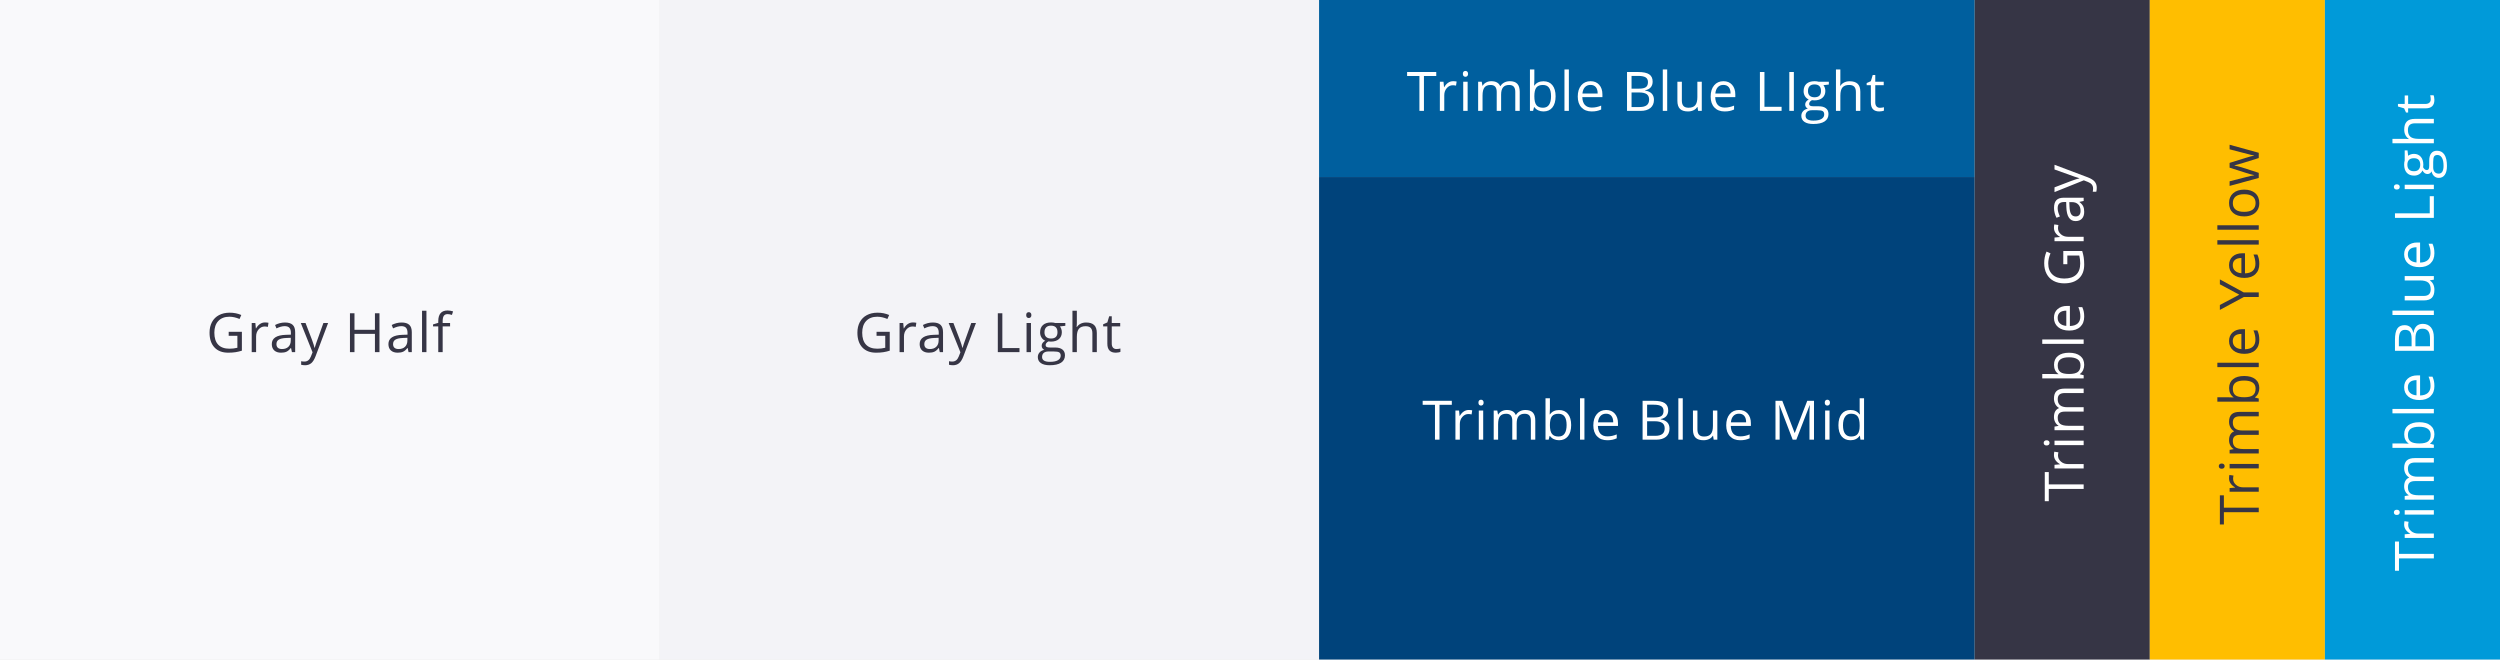
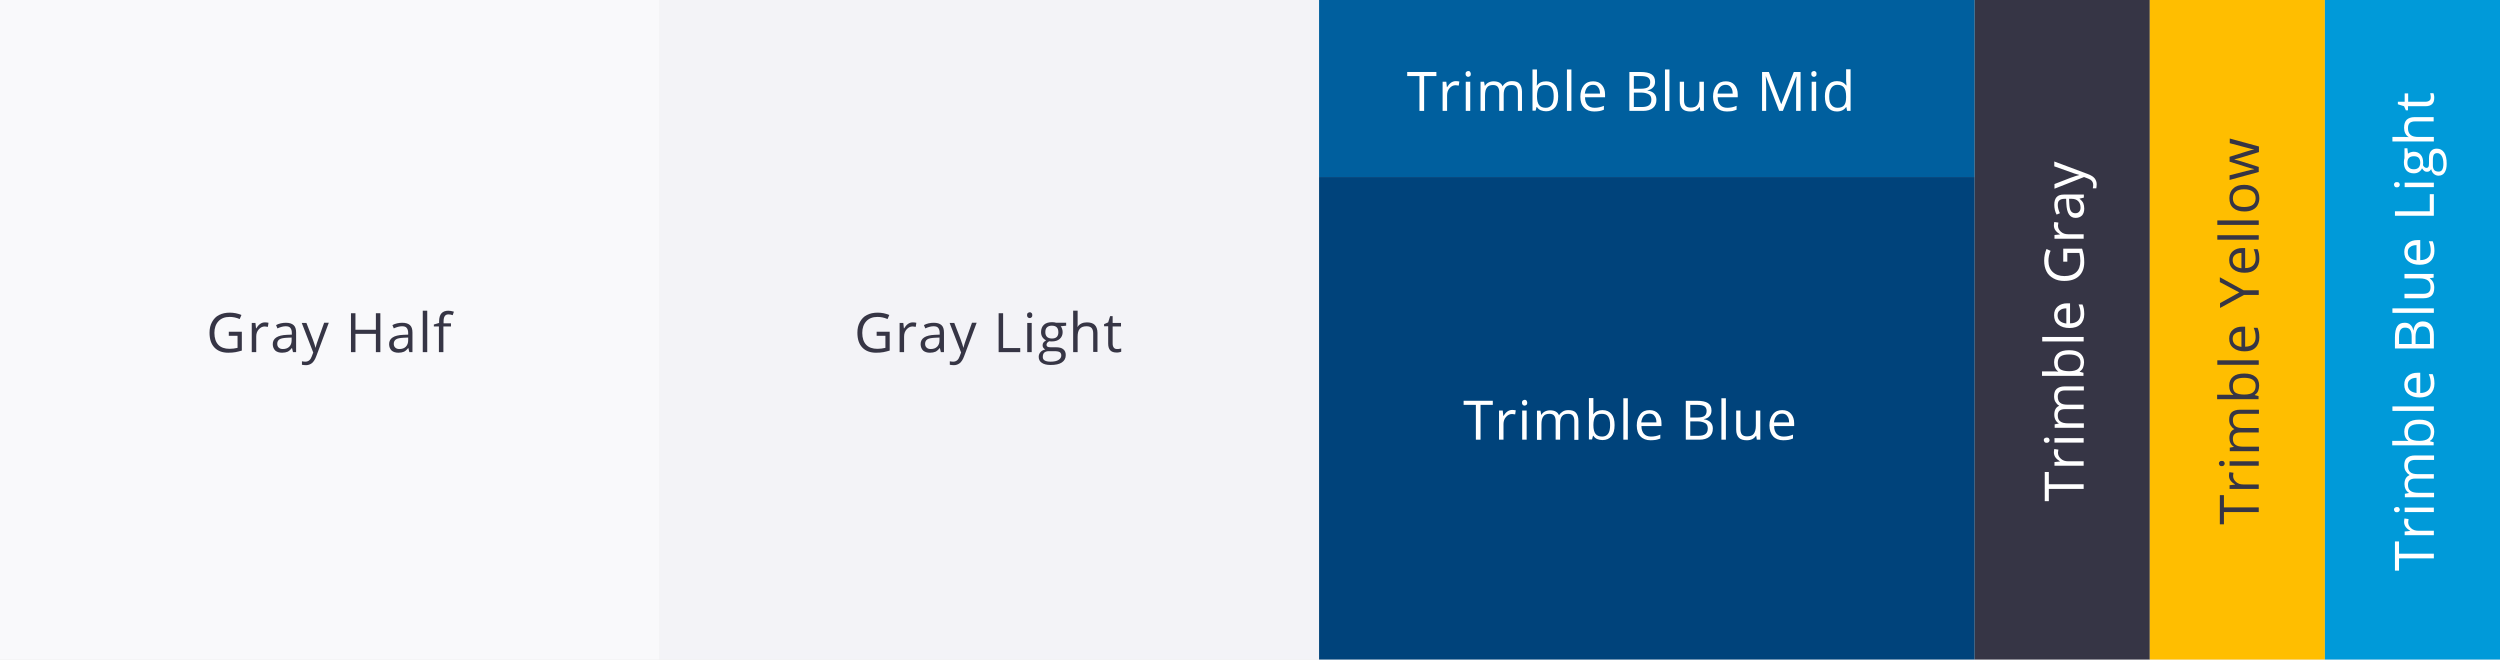
- <svg xmlns="http://www.w3.org/2000/svg" viewBox="0 0 1285 339">
-   <g fill="none" fill-rule="evenodd">
-     <path fill="#F9F9FB" d="M0 0h339v339H0z" />
-     <path fill="#F3F3F7" d="M339 0h339v339H339z" />
-     <text fill="#363545" font-family="OpenSans-Regular, Open Sans" font-size="28" letter-spacing=".583">
-       <tspan x="106" y="181">Gray Half</tspan>
-     </text>
-     <text fill="#363545" font-family="OpenSans-Regular, Open Sans" font-size="28" letter-spacing=".583">
-       <tspan x="439" y="181">Gray Light</tspan>
-     </text>
-     <path fill="#005F9E" d="M678 0h337v91H678z" />
-     <path fill="#00437B" d="M678 91h337v248H678z" />
-     <text fill="#FFF" fill-rule="nonzero" font-family="OpenSans-Regular, Open Sans" font-size="28" letter-spacing=".583">
-       <tspan x="731" y="226">Trimble Blue Mid</tspan>
-     </text>
-     <text fill="#FFF" fill-rule="nonzero" font-family="OpenSans-Regular, Open Sans" font-size="28" letter-spacing=".583">
-       <tspan x="723" y="57">Trimble Blue LIght</tspan>
-     </text>
-     <path fill="#363545" d="M1015 0h90v339h-90z" />
-     <path fill="#FFBE00" d="M1105 0h90v339h-90z" />
-     <path fill="#009AD9" d="M1195 0h90v339h-90z" />
-     <text fill="#FFF" fill-rule="nonzero" font-family="OpenSans-Regular, Open Sans" font-size="28" letter-spacing=".583" transform="rotate(-90 1060 170)">
-       <tspan x="972.117" y="181">Trimble Gray</tspan>
-     </text>
-     <text fill="#FFF" fill-rule="nonzero" font-family="OpenSans-Regular, Open Sans" font-size="28" letter-spacing=".583" transform="rotate(-90 1240 170)">
-       <tspan x="1116.406" y="181">Trimble Blue Light</tspan>
-     </text>
-     <text fill="#363545" fill-rule="nonzero" font-family="OpenSans-Regular, Open Sans" font-size="28" letter-spacing=".583" transform="rotate(-90 1150 170)">
-       <tspan x="1050.159" y="181">Trimble Yellow</tspan>
-     </text>
+ <svg xmlns="http://www.w3.org/2000/svg" version="1.1" id="Layer_1" x="0px" y="0px" viewBox="0 0 1285 339" style="enable-background:new 0 0 1285 339;" xml:space="preserve">
+   <style type="text/css">
+ 	.st0{fill-rule:evenodd;clip-rule:evenodd;fill:#F9F9FB;}
+ 	.st1{fill-rule:evenodd;clip-rule:evenodd;fill:#F3F3F7;}
+ 	.st2{enable-background:new    ;}
+ 	.st3{fill:#363545;}
+ 	.st4{fill-rule:evenodd;clip-rule:evenodd;fill:#005F9E;}
+ 	.st5{fill-rule:evenodd;clip-rule:evenodd;fill:#00437B;}
+ 	.st6{fill:#FFFFFF;}
+ 	.st7{fill-rule:evenodd;clip-rule:evenodd;fill:#363545;}
+ 	.st8{fill-rule:evenodd;clip-rule:evenodd;fill:#FFBE00;}
+ 	.st9{fill-rule:evenodd;clip-rule:evenodd;fill:#009AD9;}
+ </style>
+   <g>
+     <path class="st0" d="M0,0h339v339H0V0z" />
+     <path class="st1" d="M339,0h339v339H339V0z" />
+     <g class="st2">
+       <path class="st3" d="M117.5,170.5h6.8v9.7c-1.1,0.3-2.1,0.6-3.2,0.8s-2.4,0.3-3.8,0.3c-3,0-5.4-0.9-7.1-2.7    c-1.7-1.8-2.5-4.3-2.5-7.6c0-2.1,0.4-3.9,1.3-5.5s2-2.8,3.6-3.6c1.6-0.8,3.4-1.2,5.5-1.2c2.1,0,4.1,0.4,6,1.2l-0.9,2.1    c-1.8-0.8-3.5-1.1-5.2-1.1c-2.4,0-4.3,0.7-5.7,2.2s-2.1,3.5-2.1,6c0,2.7,0.7,4.7,2,6.1c1.3,1.4,3.3,2.1,5.8,2.1    c1.4,0,2.7-0.2,4.1-0.5v-6.2h-4.5V170.5z" />
+       <path class="st3" d="M136.2,165.7c0.7,0,1.3,0.1,1.8,0.2l-0.3,2.1c-0.6-0.1-1.2-0.2-1.6-0.2c-1.2,0-2.2,0.5-3.1,1.5    s-1.3,2.2-1.3,3.7v8h-2.3v-15h1.9l0.3,2.8h0.1c0.6-1,1.2-1.7,2-2.3C134.4,166,135.2,165.7,136.2,165.7z" />
+       <path class="st3" d="M150.6,181l-0.5-2.1H150c-0.7,0.9-1.5,1.6-2.2,1.9c-0.7,0.3-1.7,0.5-2.8,0.5c-1.5,0-2.7-0.4-3.5-1.1    c-0.8-0.8-1.3-1.9-1.3-3.3c0-3,2.4-4.6,7.3-4.8l2.5-0.1v-0.9c0-1.2-0.3-2-0.8-2.6s-1.3-0.8-2.4-0.8c-1.2,0-2.7,0.4-4.2,1.1    l-0.7-1.7c0.7-0.4,1.5-0.7,2.4-0.9c0.9-0.2,1.8-0.3,2.6-0.3c1.8,0,3.1,0.4,4,1.2s1.3,2.1,1.3,3.8V181H150.6z M145.4,179.4    c1.4,0,2.5-0.4,3.3-1.2s1.2-1.9,1.2-3.3v-1.4l-2.3,0.1c-1.8,0.1-3.1,0.3-3.9,0.8c-0.8,0.5-1.2,1.3-1.2,2.3c0,0.8,0.2,1.4,0.7,1.9    C143.8,179.2,144.5,179.4,145.4,179.4z" />
+       <path class="st3" d="M155.1,166h2.4l3.3,8.5c0.7,2,1.2,3.4,1.3,4.2h0.1c0.1-0.5,0.4-1.3,0.7-2.4c0.4-1.1,1.6-4.6,3.7-10.4h2.4    l-6.4,17.1c-0.6,1.7-1.4,2.9-2.2,3.6c-0.9,0.7-1.9,1.1-3.1,1.1c-0.7,0-1.4-0.1-2.1-0.2v-1.8c0.5,0.1,1.1,0.2,1.7,0.2    c1.6,0,2.7-0.9,3.3-2.6l0.8-2.1L155.1,166z" />
+       <path class="st3" d="M195.5,181h-2.3v-9.4h-10.5v9.4h-2.3v-20h2.3v8.5h10.5V161h2.3V181z" />
+       <path class="st3" d="M210.4,181l-0.5-2.1h-0.1c-0.7,0.9-1.5,1.6-2.2,1.9c-0.7,0.3-1.7,0.5-2.8,0.5c-1.5,0-2.7-0.4-3.5-1.1    c-0.8-0.8-1.3-1.9-1.3-3.3c0-3,2.4-4.6,7.3-4.8l2.5-0.1v-0.9c0-1.2-0.3-2-0.8-2.6s-1.3-0.8-2.4-0.8c-1.2,0-2.7,0.4-4.2,1.1    l-0.7-1.7c0.7-0.4,1.5-0.7,2.4-0.9c0.9-0.2,1.8-0.3,2.6-0.3c1.8,0,3.1,0.4,4,1.2s1.3,2.1,1.3,3.8V181H210.4z M205.3,179.4    c1.4,0,2.5-0.4,3.3-1.2s1.2-1.9,1.2-3.3v-1.4l-2.3,0.1c-1.8,0.1-3.1,0.3-3.9,0.8c-0.8,0.5-1.2,1.3-1.2,2.3c0,0.8,0.2,1.4,0.7,1.9    C203.7,179.2,204.4,179.4,205.3,179.4z" />
+       <path class="st3" d="M219.6,181h-2.3v-21.3h2.3V181z" />
+       <path class="st3" d="M231.7,167.8h-3.8V181h-2.3v-13.2H223v-1l2.7-0.8v-0.8c0-3.7,1.6-5.5,4.8-5.5c0.8,0,1.7,0.2,2.8,0.5l-0.6,1.8    c-0.9-0.3-1.6-0.4-2.2-0.4c-0.9,0-1.5,0.3-1.9,0.9s-0.6,1.5-0.6,2.7v1h3.8V167.8z" />
+     </g>
+     <g class="st2">
+       <path class="st3" d="M450.5,170.5h6.8v9.7c-1.1,0.3-2.1,0.6-3.2,0.8s-2.4,0.3-3.8,0.3c-3,0-5.4-0.9-7.1-2.7    c-1.7-1.8-2.5-4.3-2.5-7.6c0-2.1,0.4-3.9,1.3-5.5s2-2.8,3.6-3.6c1.6-0.8,3.4-1.2,5.5-1.2c2.1,0,4.1,0.4,6,1.2l-0.9,2.1    c-1.8-0.8-3.5-1.1-5.2-1.1c-2.4,0-4.3,0.7-5.7,2.2s-2.1,3.5-2.1,6c0,2.7,0.7,4.7,2,6.1c1.3,1.4,3.3,2.1,5.8,2.1    c1.4,0,2.7-0.2,4.1-0.5v-6.2h-4.5V170.5z" />
+       <path class="st3" d="M469.2,165.7c0.7,0,1.3,0.1,1.8,0.2l-0.3,2.1c-0.6-0.1-1.2-0.2-1.6-0.2c-1.2,0-2.2,0.5-3.1,1.5    s-1.3,2.2-1.3,3.7v8h-2.3v-15h1.9l0.3,2.8h0.1c0.6-1,1.2-1.7,2-2.3C467.4,166,468.2,165.7,469.2,165.7z" />
+       <path class="st3" d="M483.6,181l-0.5-2.1H483c-0.7,0.9-1.5,1.6-2.2,1.9c-0.7,0.3-1.7,0.5-2.8,0.5c-1.5,0-2.7-0.4-3.5-1.1    c-0.8-0.8-1.3-1.9-1.3-3.3c0-3,2.4-4.6,7.3-4.8l2.5-0.1v-0.9c0-1.2-0.3-2-0.8-2.6s-1.3-0.8-2.4-0.8c-1.2,0-2.7,0.4-4.2,1.1    l-0.7-1.7c0.7-0.4,1.5-0.7,2.4-0.9c0.9-0.2,1.8-0.3,2.6-0.3c1.8,0,3.1,0.4,4,1.2s1.3,2.1,1.3,3.8V181H483.6z M478.4,179.4    c1.4,0,2.5-0.4,3.3-1.2s1.2-1.9,1.2-3.3v-1.4l-2.3,0.1c-1.8,0.1-3.1,0.3-3.9,0.8c-0.8,0.5-1.2,1.3-1.2,2.3c0,0.8,0.2,1.4,0.7,1.9    C476.8,179.2,477.5,179.4,478.4,179.4z" />
+       <path class="st3" d="M488.1,166h2.4l3.3,8.5c0.7,2,1.2,3.4,1.3,4.2h0.1c0.1-0.5,0.4-1.3,0.7-2.4c0.4-1.1,1.6-4.6,3.7-10.4h2.4    l-6.4,17.1c-0.6,1.7-1.4,2.9-2.2,3.6c-0.9,0.7-1.9,1.1-3.1,1.1c-0.7,0-1.4-0.1-2.1-0.2v-1.8c0.5,0.1,1.1,0.2,1.7,0.2    c1.6,0,2.7-0.9,3.3-2.6l0.8-2.1L488.1,166z" />
+       <path class="st3" d="M513.3,181v-20h2.3v17.9h8.8v2.1H513.3z" />
+       <path class="st3" d="M527.9,162c0-0.5,0.1-0.9,0.4-1.1c0.3-0.2,0.6-0.4,1-0.4c0.4,0,0.7,0.1,0.9,0.4c0.3,0.2,0.4,0.6,0.4,1.1    s-0.1,0.9-0.4,1.1c-0.3,0.3-0.6,0.4-0.9,0.4c-0.4,0-0.7-0.1-1-0.4C528,162.8,527.9,162.5,527.9,162z M530.3,181h-2.3v-15h2.3V181z    " />
+       <path class="st3" d="M548,166v1.4l-2.8,0.3c0.3,0.3,0.5,0.7,0.7,1.3c0.2,0.5,0.3,1.1,0.3,1.7c0,1.5-0.5,2.6-1.5,3.5    c-1,0.9-2.4,1.3-4.1,1.3c-0.4,0-0.9,0-1.3-0.1c-1,0.5-1.4,1.2-1.4,1.9c0,0.4,0.2,0.7,0.5,0.9c0.3,0.2,0.9,0.3,1.7,0.3h2.7    c1.6,0,2.9,0.3,3.7,1c0.9,0.7,1.3,1.7,1.3,3c0,1.7-0.7,2.9-2,3.8c-1.3,0.9-3.3,1.3-5.8,1.3c-2,0-3.5-0.4-4.5-1.1    c-1.1-0.7-1.6-1.8-1.6-3.1c0-0.9,0.3-1.7,0.9-2.4c0.6-0.7,1.4-1.1,2.5-1.4c-0.4-0.2-0.7-0.4-1-0.8s-0.4-0.8-0.4-1.3    c0-0.5,0.1-1,0.4-1.4c0.3-0.4,0.8-0.8,1.4-1.2c-0.8-0.3-1.4-0.9-1.9-1.6c-0.5-0.8-0.7-1.6-0.7-2.6c0-1.6,0.5-2.9,1.5-3.8    s2.4-1.3,4.2-1.3c0.8,0,1.5,0.1,2.1,0.3H548z M536,183.5c0,0.8,0.3,1.4,1,1.8s1.7,0.6,2.9,0.6c1.9,0,3.3-0.3,4.2-0.9    s1.4-1.3,1.4-2.3c0-0.8-0.3-1.4-0.8-1.7c-0.5-0.3-1.4-0.5-2.8-0.5h-2.7c-1,0-1.8,0.2-2.4,0.7S536,182.6,536,183.5z M537.3,170.8    c0,1,0.3,1.8,0.9,2.4c0.6,0.5,1.4,0.8,2.5,0.8c2.2,0,3.3-1.1,3.3-3.2c0-2.3-1.1-3.4-3.4-3.4c-1.1,0-1.9,0.3-2.5,0.9    S537.3,169.7,537.3,170.8z" />
+       <path class="st3" d="M561.9,181v-9.7c0-1.2-0.3-2.1-0.8-2.7c-0.6-0.6-1.4-0.9-2.6-0.9c-1.6,0-2.7,0.4-3.5,1.3s-1.1,2.3-1.1,4.2    v7.8h-2.3v-21.3h2.3v6.4c0,0.8,0,1.4-0.1,1.9h0.1c0.4-0.7,1.1-1.3,1.9-1.7c0.8-0.4,1.8-0.6,2.8-0.6c1.8,0,3.2,0.4,4.1,1.3    s1.4,2.3,1.4,4.1v9.8H561.9z" />
+       <path class="st3" d="M574.2,179.4c0.4,0,0.8,0,1.2-0.1c0.4-0.1,0.7-0.1,0.9-0.2v1.7c-0.2,0.1-0.6,0.2-1.1,0.3s-0.9,0.1-1.3,0.1    c-2.9,0-4.3-1.5-4.3-4.6v-8.9h-2.1v-1.1l2.1-0.9l1-3.2h1.3v3.5h4.3v1.8h-4.3v8.8c0,0.9,0.2,1.6,0.6,2.1    C572.9,179.2,573.4,179.4,574.2,179.4z" />
+     </g>
+     <path class="st4" d="M678,0h337v91H678V0z" />
+     <path class="st5" d="M678,91h337v248H678V91z" />
+     <g class="st2">
+       <path class="st6" d="M760.9,226h-2.3v-17.9h-6.3V206h15v2.1h-6.3V226z" />
+       <path class="st6" d="M777.3,210.7c0.7,0,1.3,0.1,1.8,0.2l-0.3,2.1c-0.6-0.1-1.2-0.2-1.6-0.2c-1.2,0-2.2,0.5-3.1,1.5    s-1.3,2.2-1.3,3.7v8h-2.3v-15h1.9l0.3,2.8h0.1c0.6-1,1.2-1.7,2-2.3C775.5,211,776.4,210.7,777.3,210.7z" />
+       <path class="st6" d="M782.3,207c0-0.5,0.1-0.9,0.4-1.1s0.6-0.4,1-0.4c0.4,0,0.7,0.1,0.9,0.4s0.4,0.6,0.4,1.1s-0.1,0.9-0.4,1.1    s-0.6,0.4-0.9,0.4c-0.4,0-0.7-0.1-1-0.4S782.3,207.5,782.3,207z M784.7,226h-2.3v-15h2.3V226z" />
+       <path class="st6" d="M809.2,226v-9.7c0-1.2-0.3-2.1-0.8-2.7c-0.5-0.6-1.3-0.9-2.4-0.9c-1.4,0-2.5,0.4-3.1,1.2    c-0.7,0.8-1,2.1-1,3.7v8.4h-2.3v-9.7c0-1.2-0.3-2.1-0.8-2.7c-0.5-0.6-1.3-0.9-2.4-0.9c-1.4,0-2.5,0.4-3.1,1.3    c-0.7,0.9-1,2.2-1,4.2v7.9h-2.3v-15h1.8l0.4,2.1h0.1c0.4-0.7,1-1.3,1.8-1.7s1.7-0.6,2.6-0.6c2.3,0,3.9,0.8,4.6,2.5h0.1    c0.4-0.8,1.1-1.4,1.9-1.9s1.8-0.7,2.9-0.7c1.7,0,3,0.4,3.8,1.3c0.8,0.9,1.3,2.3,1.3,4.2v9.8H809.2z" />
+       <path class="st6" d="M823.7,210.8c2,0,3.5,0.7,4.6,2s1.6,3.2,1.6,5.7s-0.5,4.4-1.6,5.7s-2.6,2-4.6,2c-1,0-1.9-0.2-2.7-0.5    s-1.5-0.9-2-1.7h-0.2l-0.5,1.9h-1.6v-21.3h2.3v5.2c0,1.2,0,2.2-0.1,3.1h0.1C820,211.5,821.6,210.8,823.7,210.8z M823.3,212.7    c-1.5,0-2.7,0.4-3.3,1.3s-1,2.4-1,4.5s0.4,3.6,1.1,4.5c0.7,0.9,1.8,1.4,3.4,1.4c1.4,0,2.4-0.5,3.1-1.5s1-2.5,1-4.4    c0-2-0.3-3.4-1-4.4S824.8,212.7,823.3,212.7z" />
+       <path class="st6" d="M836.7,226h-2.3v-21.3h2.3V226z" />
+       <path class="st6" d="M848.4,226.3c-2.2,0-4-0.7-5.2-2c-1.3-1.3-1.9-3.2-1.9-5.6c0-2.4,0.6-4.3,1.8-5.8s2.8-2.1,4.8-2.1    c1.9,0,3.4,0.6,4.5,1.9s1.6,2.9,1.6,4.9v1.4h-10.3c0,1.8,0.5,3.1,1.3,4c0.8,0.9,2,1.4,3.6,1.4c1.6,0,3.2-0.3,4.8-1v2    c-0.8,0.3-1.6,0.6-2.3,0.7C850.3,226.2,849.4,226.3,848.4,226.3z M847.8,212.6c-1.2,0-2.2,0.4-2.9,1.2c-0.7,0.8-1.1,1.9-1.3,3.3    h7.8c0-1.4-0.3-2.5-1-3.3C849.9,213,849,212.6,847.8,212.6z" />
+       <path class="st6" d="M866.5,206h5.6c2.7,0,4.6,0.4,5.8,1.2c1.2,0.8,1.8,2,1.8,3.8c0,1.2-0.3,2.2-1,2.9c-0.7,0.8-1.6,1.3-2.9,1.5    v0.1c3,0.5,4.6,2.1,4.6,4.8c0,1.8-0.6,3.2-1.8,4.2c-1.2,1-2.9,1.5-5.1,1.5h-7V206z M868.8,214.6h3.8c1.6,0,2.8-0.3,3.5-0.8    c0.7-0.5,1.1-1.4,1.1-2.6c0-1.1-0.4-1.9-1.2-2.4c-0.8-0.5-2.1-0.7-3.8-0.7h-3.4V214.6z M868.8,216.5v7.5h4.2    c1.6,0,2.8-0.3,3.6-0.9c0.8-0.6,1.2-1.6,1.2-2.9c0-1.2-0.4-2.2-1.3-2.7s-2.1-0.9-3.8-0.9H868.8z" />
+       <path class="st6" d="M887.1,226h-2.3v-21.3h2.3V226z" />
+       <path class="st6" d="M894.6,211v9.7c0,1.2,0.3,2.1,0.8,2.7c0.6,0.6,1.4,0.9,2.6,0.9c1.6,0,2.7-0.4,3.4-1.3s1.1-2.3,1.1-4.2V211    h2.3v15H903l-0.3-2h-0.1c-0.5,0.7-1.1,1.3-1.9,1.7c-0.8,0.4-1.8,0.6-2.8,0.6c-1.8,0-3.2-0.4-4.1-1.3c-0.9-0.9-1.4-2.3-1.4-4.2V211    H894.6z" />
+       <path class="st6" d="M916.6,226.3c-2.2,0-4-0.7-5.2-2s-1.9-3.2-1.9-5.6c0-2.4,0.6-4.3,1.8-5.8s2.8-2.1,4.8-2.1    c1.9,0,3.4,0.6,4.5,1.9s1.6,2.9,1.6,4.9v1.4h-10.3c0,1.8,0.5,3.1,1.3,4s2,1.4,3.6,1.4c1.6,0,3.2-0.3,4.8-1v2    c-0.8,0.3-1.6,0.6-2.3,0.7S917.6,226.3,916.6,226.3z M916,212.6c-1.2,0-2.2,0.4-2.9,1.2s-1.1,1.9-1.3,3.3h7.8c0-1.4-0.3-2.5-1-3.3    C918.1,213,917.1,212.6,916,212.6z" />
+     </g>
+     <g class="st2">
+       <path class="st6" d="M731.9,57h-2.3V39.1h-6.3V37h15v2.1h-6.3V57z" />
+       <path class="st6" d="M748.3,41.7c0.7,0,1.3,0.1,1.8,0.2l-0.3,2.1c-0.6-0.1-1.2-0.2-1.6-0.2c-1.2,0-2.2,0.5-3.1,1.5    s-1.3,2.2-1.3,3.7v8h-2.3V42h1.9l0.3,2.8h0.1c0.6-1,1.2-1.7,2-2.3C746.5,42,747.4,41.7,748.3,41.7z" />
+       <path class="st6" d="M753.3,38c0-0.5,0.1-0.9,0.4-1.1s0.6-0.4,1-0.4c0.4,0,0.7,0.1,0.9,0.4s0.4,0.6,0.4,1.1s-0.1,0.9-0.4,1.1    s-0.6,0.4-0.9,0.4c-0.4,0-0.7-0.1-1-0.4S753.3,38.5,753.3,38z M755.7,57h-2.3V42h2.3V57z" />
+       <path class="st6" d="M780.2,57v-9.7c0-1.2-0.3-2.1-0.8-2.7c-0.5-0.6-1.3-0.9-2.4-0.9c-1.4,0-2.5,0.4-3.1,1.2c-0.7,0.8-1,2.1-1,3.7    V57h-2.3v-9.7c0-1.2-0.3-2.1-0.8-2.7c-0.5-0.6-1.3-0.9-2.4-0.9c-1.4,0-2.5,0.4-3.1,1.3c-0.7,0.9-1,2.2-1,4.2V57h-2.3V42h1.8    l0.4,2.1h0.1c0.4-0.7,1-1.3,1.8-1.7s1.7-0.6,2.6-0.6c2.3,0,3.9,0.8,4.6,2.5h0.1c0.4-0.8,1.1-1.4,1.9-1.9s1.8-0.7,2.9-0.7    c1.7,0,3,0.4,3.8,1.3c0.8,0.9,1.3,2.3,1.3,4.2V57H780.2z" />
+       <path class="st6" d="M794.7,41.8c2,0,3.5,0.7,4.6,2s1.6,3.2,1.6,5.7s-0.5,4.4-1.6,5.7s-2.6,2-4.6,2c-1,0-1.9-0.2-2.7-0.5    s-1.5-0.9-2-1.7h-0.2l-0.5,1.9h-1.6V35.7h2.3v5.2c0,1.2,0,2.2-0.1,3.1h0.1C791,42.5,792.6,41.8,794.7,41.8z M794.3,43.7    c-1.5,0-2.7,0.4-3.3,1.3s-1,2.4-1,4.5s0.4,3.6,1.1,4.5c0.7,0.9,1.8,1.4,3.4,1.4c1.4,0,2.4-0.5,3.1-1.5s1-2.5,1-4.4    c0-2-0.3-3.4-1-4.4S795.8,43.7,794.3,43.7z" />
+       <path class="st6" d="M807.7,57h-2.3V35.7h2.3V57z" />
+       <path class="st6" d="M819.4,57.3c-2.2,0-4-0.7-5.2-2c-1.3-1.3-1.9-3.2-1.9-5.6c0-2.4,0.6-4.3,1.8-5.8s2.8-2.1,4.8-2.1    c1.9,0,3.4,0.6,4.5,1.9s1.6,2.9,1.6,4.9v1.4h-10.3c0,1.8,0.5,3.1,1.3,4c0.8,0.9,2,1.4,3.6,1.4c1.6,0,3.2-0.3,4.8-1v2    c-0.8,0.3-1.6,0.6-2.3,0.7C821.3,57.2,820.4,57.3,819.4,57.3z M818.8,43.6c-1.2,0-2.2,0.4-2.9,1.2c-0.7,0.8-1.1,1.9-1.3,3.3h7.8    c0-1.4-0.3-2.5-1-3.3C820.9,44,820,43.6,818.8,43.6z" />
+       <path class="st6" d="M837.5,37h5.6c2.7,0,4.6,0.4,5.8,1.2c1.2,0.8,1.8,2,1.8,3.8c0,1.2-0.3,2.2-1,2.9c-0.7,0.8-1.6,1.3-2.9,1.5    v0.1c3,0.5,4.6,2.1,4.6,4.8c0,1.8-0.6,3.2-1.8,4.2c-1.2,1-2.9,1.5-5.1,1.5h-7V37z M839.8,45.6h3.8c1.6,0,2.8-0.3,3.5-0.8    c0.7-0.5,1.1-1.4,1.1-2.6c0-1.1-0.4-1.9-1.2-2.4c-0.8-0.5-2.1-0.7-3.8-0.7h-3.4V45.6z M839.8,47.5V55h4.2c1.6,0,2.8-0.3,3.6-0.9    c0.8-0.6,1.2-1.6,1.2-2.9c0-1.2-0.4-2.2-1.3-2.7s-2.1-0.9-3.8-0.9H839.8z" />
+       <path class="st6" d="M858.1,57h-2.3V35.7h2.3V57z" />
+       <path class="st6" d="M865.6,42v9.7c0,1.2,0.3,2.1,0.8,2.7c0.6,0.6,1.4,0.9,2.6,0.9c1.6,0,2.7-0.4,3.4-1.3s1.1-2.3,1.1-4.2V42h2.3    v15H874l-0.3-2h-0.1c-0.5,0.7-1.1,1.3-1.9,1.7c-0.8,0.4-1.8,0.6-2.8,0.6c-1.8,0-3.2-0.4-4.1-1.3c-0.9-0.9-1.4-2.3-1.4-4.2V42    H865.6z" />
+       <path class="st6" d="M887.6,57.3c-2.2,0-4-0.7-5.2-2s-1.9-3.2-1.9-5.6c0-2.4,0.6-4.3,1.8-5.8s2.8-2.1,4.8-2.1    c1.9,0,3.4,0.6,4.5,1.9s1.6,2.9,1.6,4.9v1.4h-10.3c0,1.8,0.5,3.1,1.3,4s2,1.4,3.6,1.4c1.6,0,3.2-0.3,4.8-1v2    c-0.8,0.3-1.6,0.6-2.3,0.7S888.6,57.3,887.6,57.3z M887,43.6c-1.2,0-2.2,0.4-2.9,1.2s-1.1,1.9-1.3,3.3h7.8c0-1.4-0.3-2.5-1-3.3    C889.1,44,888.1,43.6,887,43.6z" />
+       <path class="st6" d="M914.5,57l-6.8-17.7h-0.1c0.1,1.4,0.2,3.1,0.2,5V57h-2.1V37h3.5l6.3,16.5h0.1L922,37h3.5v20h-2.3V44.1    c0-1.5,0.1-3.1,0.2-4.8h-0.1L916.4,57H914.5z" />
+       <path class="st6" d="M931,38c0-0.5,0.1-0.9,0.4-1.1c0.3-0.2,0.6-0.4,1-0.4c0.4,0,0.7,0.1,0.9,0.4c0.3,0.2,0.4,0.6,0.4,1.1    s-0.1,0.9-0.4,1.1c-0.3,0.3-0.6,0.4-0.9,0.4c-0.4,0-0.7-0.1-1-0.4C931.1,38.8,931,38.5,931,38z M933.5,57h-2.3V42h2.3V57z" />
+       <path class="st6" d="M949,55h-0.1c-1,1.5-2.6,2.3-4.7,2.3c-2,0-3.5-0.7-4.6-2c-1.1-1.3-1.6-3.2-1.6-5.7s0.5-4.4,1.6-5.8    s2.6-2.1,4.6-2.1c2,0,3.6,0.7,4.7,2.2h0.2l-0.1-1.1l-0.1-1.1v-6.1h2.3V57h-1.8L949,55z M944.5,55.4c1.5,0,2.7-0.4,3.4-1.3    s1-2.2,1-4.1v-0.5c0-2.1-0.4-3.6-1.1-4.5c-0.7-0.9-1.8-1.4-3.4-1.4c-1.3,0-2.3,0.5-3.1,1.6c-0.7,1-1.1,2.5-1.1,4.4    c0,1.9,0.3,3.4,1.1,4.3C942.1,54.9,943.1,55.4,944.5,55.4z" />
+     </g>
+     <path class="st7" d="M1015,0h90v339h-90V0z" />
+     <path class="st8" d="M1105,0h90v339h-90V0z" />
+     <path class="st9" d="M1195,0h90v339h-90V0z" />
+     <g class="st2">
+       <path class="st6" d="M1071,249v2.3h-17.9v6.3h-2.1v-15h2.1v6.3H1071z" />
+       <path class="st6" d="M1055.7,232.6c0-0.7,0.1-1.3,0.2-1.8l2.1,0.3c-0.1,0.6-0.2,1.2-0.2,1.6c0,1.2,0.5,2.2,1.5,3.1    s2.2,1.3,3.7,1.3h8v2.3h-15v-1.9l2.8-0.3v-0.1c-1-0.6-1.7-1.2-2.3-2C1056,234.4,1055.7,233.5,1055.7,232.6z" />
+       <path class="st6" d="M1052,227.6c-0.5,0-0.9-0.1-1.1-0.4s-0.4-0.6-0.4-1c0-0.4,0.1-0.7,0.4-0.9s0.6-0.4,1.1-0.4s0.9,0.1,1.1,0.4    s0.4,0.6,0.4,0.9c0,0.4-0.1,0.7-0.4,1S1052.5,227.6,1052,227.6z M1071,225.2v2.3h-15v-2.3H1071z" />
+       <path class="st6" d="M1071,200.7h-9.7c-1.2,0-2.1,0.3-2.7,0.8c-0.6,0.5-0.9,1.3-0.9,2.4c0,1.4,0.4,2.5,1.2,3.1    c0.8,0.7,2.1,1,3.7,1h8.4v2.3h-9.7c-1.2,0-2.1,0.3-2.7,0.8c-0.6,0.5-0.9,1.3-0.9,2.4c0,1.4,0.4,2.5,1.3,3.1c0.9,0.7,2.2,1,4.2,1    h7.9v2.3h-15v-1.8l2.1-0.4v-0.1c-0.7-0.4-1.3-1-1.7-1.8s-0.6-1.7-0.6-2.6c0-2.3,0.8-3.9,2.5-4.6v-0.1c-0.8-0.4-1.4-1.1-1.9-1.9    s-0.7-1.8-0.7-2.9c0-1.7,0.4-3,1.3-3.8c0.9-0.8,2.3-1.3,4.2-1.3h9.8V200.7z" />
+       <path class="st6" d="M1055.8,186.2c0-2,0.7-3.5,2-4.6s3.2-1.6,5.7-1.6s4.4,0.5,5.7,1.6s2,2.6,2,4.6c0,1-0.2,1.9-0.5,2.7    s-0.9,1.5-1.7,2v0.2l1.9,0.5v1.6h-21.3v-2.3h5.2c1.2,0,2.2,0,3.1,0.1v-0.1C1056.5,189.9,1055.8,188.3,1055.8,186.2z M1057.7,186.5    c0,1.5,0.4,2.7,1.3,3.3s2.4,1,4.5,1s3.6-0.4,4.5-1.1c0.9-0.7,1.4-1.8,1.4-3.4c0-1.4-0.5-2.4-1.5-3.1s-2.5-1-4.4-1    c-2,0-3.4,0.3-4.4,1S1057.7,185.1,1057.7,186.5z" />
+       <path class="st6" d="M1071,173.2v2.3h-21.3v-2.3H1071z" />
+       <path class="st6" d="M1071.3,161.5c0,2.2-0.7,4-2,5.2c-1.3,1.3-3.2,1.9-5.6,1.9c-2.4,0-4.3-0.6-5.8-1.8s-2.1-2.8-2.1-4.8    c0-1.9,0.6-3.4,1.9-4.5s2.9-1.6,4.9-1.6h1.4v10.3c1.8,0,3.1-0.5,4-1.3c0.9-0.8,1.4-2,1.4-3.6c0-1.6-0.3-3.2-1-4.8h2    c0.3,0.8,0.6,1.6,0.7,2.3C1071.2,159.6,1071.3,160.5,1071.3,161.5z M1057.6,162.1c0,1.2,0.4,2.2,1.2,2.9c0.8,0.7,1.9,1.1,3.3,1.3    v-7.8c-1.4,0-2.5,0.3-3.3,1C1058,160,1057.6,160.9,1057.6,162.1z" />
+       <path class="st6" d="M1060.5,134.6v-6.8h9.7c0.3,1.1,0.6,2.1,0.8,3.2s0.3,2.4,0.3,3.8c0,3-0.9,5.4-2.7,7.1    c-1.8,1.7-4.3,2.5-7.6,2.5c-2.1,0-3.9-0.4-5.5-1.3s-2.8-2-3.6-3.6c-0.8-1.6-1.2-3.4-1.2-5.5c0-2.1,0.4-4.1,1.2-6l2.1,0.9    c-0.8,1.8-1.1,3.5-1.1,5.2c0,2.4,0.7,4.3,2.2,5.7s3.5,2.1,6,2.1c2.7,0,4.7-0.7,6.1-2c1.4-1.3,2.1-3.3,2.1-5.8    c0-1.4-0.2-2.7-0.5-4.1h-6.2v4.5H1060.5z" />
+       <path class="st6" d="M1055.7,115.9c0-0.7,0.1-1.3,0.2-1.8l2.1,0.3c-0.1,0.6-0.2,1.2-0.2,1.6c0,1.2,0.5,2.2,1.5,3.1    s2.2,1.3,3.7,1.3h8v2.3h-15v-1.9l2.8-0.3v-0.1c-1-0.6-1.7-1.2-2.3-2C1056,117.7,1055.7,116.9,1055.7,115.9z" />
+       <path class="st6" d="M1071,101.6l-2.1,0.5v0.1c0.9,0.7,1.6,1.5,1.9,2.2c0.3,0.7,0.5,1.7,0.5,2.8c0,1.5-0.4,2.7-1.1,3.5    c-0.8,0.8-1.9,1.3-3.3,1.3c-3,0-4.6-2.4-4.8-7.3l-0.1-2.5h-0.9c-1.2,0-2,0.3-2.6,0.8s-0.8,1.3-0.8,2.4c0,1.2,0.4,2.7,1.1,4.2    l-1.7,0.7c-0.4-0.7-0.7-1.5-0.9-2.4c-0.2-0.9-0.3-1.8-0.3-2.6c0-1.8,0.4-3.1,1.2-4s2.1-1.3,3.8-1.3h10.2V101.6z M1069.4,106.7    c0-1.4-0.4-2.5-1.2-3.3s-1.9-1.2-3.3-1.2h-1.4l0.1,2.3c0.1,1.8,0.3,3.1,0.8,3.9c0.5,0.8,1.3,1.2,2.3,1.2c0.8,0,1.4-0.2,1.9-0.7    C1069.2,108.3,1069.4,107.6,1069.4,106.7z" />
+       <path class="st6" d="M1056,97v-2.4l8.5-3.3c2-0.7,3.4-1.2,4.2-1.3v-0.1c-0.5-0.1-1.3-0.4-2.4-0.7c-1.1-0.4-4.6-1.6-10.4-3.7V83    l17.1,6.4c1.7,0.6,2.9,1.4,3.6,2.2c0.7,0.9,1.1,1.9,1.1,3.1c0,0.7-0.1,1.4-0.2,2.1h-1.8c0.1-0.5,0.2-1.1,0.2-1.7    c0-1.6-0.9-2.7-2.6-3.3l-2.1-0.8L1056,97z" />
+     </g>
+     <g class="st2">
+       <path class="st6" d="M1251,284.7v2.3h-17.9v6.3h-2.1v-15h2.1v6.3H1251z" />
+       <path class="st6" d="M1235.7,268.3c0-0.7,0.1-1.3,0.2-1.8l2.1,0.3c-0.1,0.6-0.2,1.2-0.2,1.6c0,1.2,0.5,2.2,1.5,3.1    s2.2,1.3,3.7,1.3h8v2.3h-15v-1.9l2.8-0.3v-0.1c-1-0.6-1.7-1.2-2.3-2C1236,270.1,1235.7,269.2,1235.7,268.3z" />
+       <path class="st6" d="M1232,263.3c-0.5,0-0.9-0.1-1.1-0.4s-0.4-0.6-0.4-1c0-0.4,0.1-0.7,0.4-0.9s0.6-0.4,1.1-0.4s0.9,0.1,1.1,0.4    s0.4,0.6,0.4,0.9c0,0.4-0.1,0.7-0.4,1S1232.5,263.3,1232,263.3z M1251,260.9v2.3h-15v-2.3H1251z" />
+       <path class="st6" d="M1251,236.4h-9.7c-1.2,0-2.1,0.3-2.7,0.8c-0.6,0.5-0.9,1.3-0.9,2.4c0,1.4,0.4,2.5,1.2,3.1    c0.8,0.7,2.1,1,3.7,1h8.4v2.3h-9.7c-1.2,0-2.1,0.3-2.7,0.8c-0.6,0.5-0.9,1.3-0.9,2.4c0,1.4,0.4,2.5,1.3,3.1c0.9,0.7,2.2,1,4.2,1    h7.9v2.3h-15v-1.8l2.1-0.4v-0.1c-0.7-0.4-1.3-1-1.7-1.8s-0.6-1.7-0.6-2.6c0-2.3,0.8-3.9,2.5-4.6V244c-0.8-0.4-1.4-1.1-1.9-1.9    s-0.7-1.8-0.7-2.9c0-1.7,0.4-3,1.3-3.8c0.9-0.8,2.3-1.3,4.2-1.3h9.8V236.4z" />
+       <path class="st6" d="M1235.8,221.9c0-2,0.7-3.5,2-4.6s3.2-1.6,5.7-1.6s4.4,0.5,5.7,1.6s2,2.6,2,4.6c0,1-0.2,1.9-0.5,2.7    s-0.9,1.5-1.7,2v0.2l1.9,0.5v1.6h-21.3v-2.3h5.2c1.2,0,2.2,0,3.1,0.1v-0.1C1236.5,225.6,1235.8,224,1235.8,221.9z M1237.7,222.3    c0,1.5,0.4,2.7,1.3,3.3s2.4,1,4.5,1s3.6-0.4,4.5-1.1c0.9-0.7,1.4-1.8,1.4-3.4c0-1.4-0.5-2.4-1.5-3.1s-2.5-1-4.4-1    c-2,0-3.4,0.3-4.4,1S1237.7,220.8,1237.7,222.3z" />
+       <path class="st6" d="M1251,208.9v2.3h-21.3v-2.3H1251z" />
+       <path class="st6" d="M1251.3,197.2c0,2.2-0.7,4-2,5.2c-1.3,1.3-3.2,1.9-5.6,1.9c-2.4,0-4.3-0.6-5.8-1.8s-2.1-2.8-2.1-4.8    c0-1.9,0.6-3.4,1.9-4.5s2.9-1.6,4.9-1.6h1.4V202c1.8,0,3.1-0.5,4-1.3c0.9-0.8,1.4-2,1.4-3.6c0-1.6-0.3-3.2-1-4.8h2    c0.3,0.8,0.6,1.6,0.7,2.3C1251.2,195.3,1251.3,196.2,1251.3,197.2z M1237.6,197.8c0,1.2,0.4,2.2,1.2,2.9c0.8,0.7,1.9,1.1,3.3,1.3    v-7.8c-1.4,0-2.5,0.3-3.3,1C1238,195.7,1237.6,196.6,1237.6,197.8z" />
+       <path class="st6" d="M1231,179.1v-5.6c0-2.7,0.4-4.6,1.2-5.8c0.8-1.2,2-1.8,3.8-1.8c1.2,0,2.2,0.3,2.9,1c0.8,0.7,1.3,1.6,1.5,2.9    h0.1c0.5-3,2.1-4.6,4.8-4.6c1.8,0,3.2,0.6,4.2,1.8c1,1.2,1.5,2.9,1.5,5.1v7H1231z M1239.6,176.8v-3.8c0-1.6-0.3-2.8-0.8-3.5    c-0.5-0.7-1.4-1.1-2.6-1.1c-1.1,0-1.9,0.4-2.4,1.2c-0.5,0.8-0.7,2.1-0.7,3.8v3.4H1239.6z M1241.5,176.8h7.5v-4.2    c0-1.6-0.3-2.8-0.9-3.6c-0.6-0.8-1.6-1.2-2.9-1.2c-1.2,0-2.2,0.4-2.7,1.3s-0.9,2.1-0.9,3.8V176.8z" />
+       <path class="st6" d="M1251,158.5v2.3h-21.3v-2.3H1251z" />
+       <path class="st6" d="M1236,151h9.7c1.2,0,2.1-0.3,2.7-0.8c0.6-0.6,0.9-1.4,0.9-2.6c0-1.6-0.4-2.7-1.3-3.4s-2.3-1.1-4.2-1.1h-7.9    v-2.3h15v1.9l-2,0.3v0.1c0.7,0.5,1.3,1.1,1.7,1.9c0.4,0.8,0.6,1.8,0.6,2.8c0,1.8-0.4,3.2-1.3,4.1c-0.9,0.9-2.3,1.4-4.2,1.4h-9.8    V151z" />
+       <path class="st6" d="M1251.3,129c0,2.2-0.7,4-2,5.2c-1.3,1.3-3.2,1.9-5.6,1.9c-2.4,0-4.3-0.6-5.8-1.8s-2.1-2.8-2.1-4.8    c0-1.9,0.6-3.4,1.9-4.5s2.9-1.6,4.9-1.6h1.4v10.3c1.8,0,3.1-0.5,4-1.3c0.9-0.8,1.4-2,1.4-3.6c0-1.6-0.3-3.2-1-4.8h2    c0.3,0.8,0.6,1.6,0.7,2.3C1251.2,127.1,1251.3,128,1251.3,129z M1237.6,129.6c0,1.2,0.4,2.2,1.2,2.9c0.8,0.7,1.9,1.1,3.3,1.3v-7.8    c-1.4,0-2.5,0.3-3.3,1C1238,127.5,1237.6,128.4,1237.6,129.6z" />
+       <path class="st6" d="M1251,110.9h-20v-2.3h17.9v-8.8h2.1V110.9z" />
+       <path class="st6" d="M1232,96.3c-0.5,0-0.9-0.1-1.1-0.4c-0.2-0.3-0.4-0.6-0.4-1c0-0.4,0.1-0.7,0.4-0.9c0.2-0.3,0.6-0.4,1.1-0.4    s0.9,0.1,1.1,0.4c0.3,0.3,0.4,0.6,0.4,0.9c0,0.4-0.1,0.7-0.4,1C1232.8,96.2,1232.5,96.3,1232,96.3z M1251,93.9v2.3h-15v-2.3H1251z    " />
+       <path class="st6" d="M1236,76.2h1.4l0.3,2.8c0.3-0.3,0.7-0.5,1.3-0.7c0.5-0.2,1.1-0.3,1.7-0.3c1.5,0,2.6,0.5,3.5,1.5    c0.9,1,1.3,2.4,1.3,4.1c0,0.4,0,0.9-0.1,1.3c0.5,1,1.2,1.4,1.9,1.4c0.4,0,0.7-0.2,0.9-0.5c0.2-0.3,0.3-0.9,0.3-1.7v-2.7    c0-1.6,0.3-2.9,1-3.7c0.7-0.9,1.7-1.3,3-1.3c1.7,0,2.9,0.7,3.8,2c0.9,1.3,1.3,3.3,1.3,5.8c0,2-0.4,3.5-1.1,4.5    c-0.7,1.1-1.8,1.6-3.1,1.6c-0.9,0-1.7-0.3-2.4-0.9c-0.7-0.6-1.1-1.4-1.4-2.5c-0.2,0.4-0.4,0.7-0.8,1s-0.8,0.4-1.3,0.4    c-0.5,0-1-0.1-1.4-0.4c-0.4-0.3-0.8-0.8-1.2-1.4c-0.3,0.8-0.9,1.4-1.6,1.9c-0.8,0.5-1.6,0.7-2.6,0.7c-1.6,0-2.9-0.5-3.8-1.5    s-1.3-2.4-1.3-4.2c0-0.8,0.1-1.5,0.3-2.1V76.2z M1240.8,87c1,0,1.8-0.3,2.4-0.9c0.5-0.6,0.8-1.4,0.8-2.5c0-2.2-1.1-3.3-3.2-3.3    c-2.3,0-3.4,1.1-3.4,3.4c0,1.1,0.3,1.9,0.9,2.5S1239.7,87,1240.8,87z M1253.5,88.2c0.8,0,1.4-0.3,1.8-1s0.6-1.7,0.6-2.9    c0-1.9-0.3-3.3-0.9-4.2s-1.3-1.4-2.3-1.4c-0.8,0-1.4,0.3-1.7,0.8c-0.3,0.5-0.5,1.4-0.5,2.8v2.7c0,1,0.2,1.8,0.7,2.4    S1252.6,88.2,1253.5,88.2z" />
+       <path class="st6" d="M1251,62.4h-9.7c-1.2,0-2.1,0.3-2.7,0.8c-0.6,0.6-0.9,1.4-0.9,2.6c0,1.6,0.4,2.7,1.3,3.5s2.3,1.1,4.2,1.1h7.8    v2.3h-21.3v-2.3h6.4c0.8,0,1.4,0,1.9,0.1v-0.1c-0.7-0.4-1.3-1.1-1.7-1.9c-0.4-0.8-0.6-1.8-0.6-2.8c0-1.8,0.4-3.2,1.3-4.1    s2.3-1.4,4.1-1.4h9.8V62.4z" />
+       <path class="st6" d="M1249.4,50c0-0.4,0-0.8-0.1-1.2c-0.1-0.4-0.1-0.7-0.2-0.9h1.7c0.1,0.2,0.2,0.6,0.3,1.1s0.1,0.9,0.1,1.3    c0,2.9-1.5,4.3-4.6,4.3h-8.9v2.1h-1.1l-0.9-2.1l-3.2-1v-1.3h3.5v-4.3h1.8v4.3h8.8c0.9,0,1.6-0.2,2.1-0.6    C1249.2,51.4,1249.4,50.8,1249.4,50z" />
+     </g>
+     <g class="st2">
+       <path class="st3" d="M1161,260.9v2.3h-17.9v6.3h-2.1v-15h2.1v6.3H1161z" />
+       <path class="st3" d="M1145.7,244.5c0-0.7,0.1-1.3,0.2-1.8l2.1,0.3c-0.1,0.6-0.2,1.2-0.2,1.6c0,1.2,0.5,2.2,1.5,3.1    s2.2,1.3,3.7,1.3h8v2.3h-15v-1.9l2.8-0.3v-0.1c-1-0.6-1.7-1.2-2.3-2C1146,246.3,1145.7,245.5,1145.7,244.5z" />
+       <path class="st3" d="M1142,239.6c-0.5,0-0.9-0.1-1.1-0.4c-0.2-0.3-0.4-0.6-0.4-1c0-0.4,0.1-0.7,0.4-0.9c0.2-0.3,0.6-0.4,1.1-0.4    s0.9,0.1,1.1,0.4c0.3,0.3,0.4,0.6,0.4,0.9c0,0.4-0.1,0.7-0.4,1C1142.8,239.5,1142.5,239.6,1142,239.6z M1161,237.1v2.3h-15v-2.3    H1161z" />
+       <path class="st3" d="M1161,212.7h-9.7c-1.2,0-2.1,0.3-2.7,0.8c-0.6,0.5-0.9,1.3-0.9,2.4c0,1.4,0.4,2.5,1.2,3.1    c0.8,0.7,2.1,1,3.7,1h8.4v2.3h-9.7c-1.2,0-2.1,0.3-2.7,0.8c-0.6,0.5-0.9,1.3-0.9,2.4c0,1.4,0.4,2.5,1.3,3.1c0.9,0.7,2.2,1,4.2,1    h7.9v2.3h-15v-1.8l2.1-0.4v-0.1c-0.7-0.4-1.3-1-1.7-1.8s-0.6-1.7-0.6-2.6c0-2.3,0.8-3.9,2.5-4.6v-0.1c-0.8-0.4-1.4-1.1-1.9-1.9    s-0.7-1.8-0.7-2.9c0-1.7,0.4-3,1.3-3.8c0.9-0.8,2.3-1.3,4.2-1.3h9.8V212.7z" />
+       <path class="st3" d="M1145.8,198.2c0-2,0.7-3.5,2-4.6c1.3-1.1,3.2-1.6,5.7-1.6s4.4,0.5,5.7,1.6c1.4,1.1,2,2.6,2,4.6    c0,1-0.2,1.9-0.5,2.7s-0.9,1.5-1.7,2v0.2l1.9,0.5v1.6h-21.3v-2.3h5.2c1.2,0,2.2,0,3.1,0.1v-0.1    C1146.5,201.8,1145.8,200.3,1145.8,198.2z M1147.7,198.5c0,1.5,0.4,2.7,1.3,3.3s2.4,1,4.5,1s3.6-0.4,4.5-1.1s1.4-1.8,1.4-3.4    c0-1.4-0.5-2.4-1.5-3.1s-2.5-1-4.4-1c-2,0-3.4,0.3-4.4,1S1147.7,197.1,1147.7,198.5z" />
+       <path class="st3" d="M1161,185.2v2.3h-21.3v-2.3H1161z" />
+       <path class="st3" d="M1161.3,173.5c0,2.2-0.7,4-2,5.2c-1.3,1.3-3.2,1.9-5.6,1.9c-2.4,0-4.3-0.6-5.8-1.8s-2.1-2.8-2.1-4.8    c0-1.9,0.6-3.4,1.9-4.5c1.2-1.1,2.9-1.6,4.9-1.6h1.4v10.3c1.8,0,3.1-0.5,4-1.3c0.9-0.8,1.4-2,1.4-3.6c0-1.6-0.3-3.2-1-4.8h2    c0.3,0.8,0.6,1.6,0.7,2.3C1161.2,171.6,1161.3,172.4,1161.3,173.5z M1147.6,174.1c0,1.2,0.4,2.2,1.2,2.9c0.8,0.7,1.9,1.1,3.3,1.3    v-7.8c-1.4,0-2.5,0.3-3.3,1C1148,172,1147.6,172.9,1147.6,174.1z" />
+       <path class="st3" d="M1151,150.3l-10-5.3v-2.5l12.2,6.7h7.8v2.4h-7.6l-12.3,6.7v-2.5L1151,150.3z" />
+       <path class="st3" d="M1161.3,133.1c0,2.2-0.7,4-2,5.2c-1.3,1.3-3.2,1.9-5.6,1.9c-2.4,0-4.3-0.6-5.8-1.8s-2.1-2.8-2.1-4.8    c0-1.9,0.6-3.4,1.9-4.5s2.9-1.6,4.9-1.6h1.4v10.3c1.8,0,3.1-0.5,4-1.3c0.9-0.8,1.4-2,1.4-3.6c0-1.6-0.3-3.2-1-4.8h2    c0.3,0.8,0.6,1.6,0.7,2.3C1161.2,131.2,1161.3,132.1,1161.3,133.1z M1147.6,133.7c0,1.2,0.4,2.2,1.2,2.9c0.8,0.7,1.9,1.1,3.3,1.3    V130c-1.4,0-2.5,0.3-3.3,1C1148,131.6,1147.6,132.5,1147.6,133.7z" />
+       <path class="st3" d="M1161,120.9v2.3h-21.3v-2.3H1161z" />
+       <path class="st3" d="M1161,113.3v2.3h-21.3v-2.3H1161z" />
+       <path class="st3" d="M1153.5,95c2.4,0,4.3,0.6,5.7,1.8s2.1,2.9,2.1,5.1c0,1.3-0.3,2.5-0.9,3.6s-1.5,1.8-2.7,2.4    c-1.2,0.6-2.6,0.8-4.1,0.8c-2.4,0-4.3-0.6-5.7-1.8c-1.4-1.2-2-2.9-2-5.1c0-2.1,0.7-3.8,2.1-5C1149.2,95.6,1151.1,95,1153.5,95z     M1153.5,106.4c1.9,0,3.4-0.4,4.4-1.1s1.5-1.9,1.5-3.4c0-1.5-0.5-2.6-1.5-3.4c-1-0.8-2.5-1.2-4.4-1.2c-1.9,0-3.4,0.4-4.3,1.2    c-1,0.8-1.5,1.9-1.5,3.4c0,1.5,0.5,2.6,1.5,3.4C1150.1,106,1151.6,106.4,1153.5,106.4z" />
+       <path class="st3" d="M1161,78.2l-8.8,2.7c-0.5,0.2-1.8,0.5-3.7,1V82c1.6,0.4,2.8,0.7,3.7,1l8.8,2.8v2.6l-15,4.1v-2.4    c3.8-1,6.6-1.7,8.6-2.2s3.3-0.8,4-0.9v-0.1c-0.5-0.1-1.2-0.3-2-0.5c-0.8-0.2-1.5-0.4-2-0.6l-8.6-2.7v-2.5l8.6-2.7    c1.6-0.5,2.9-0.9,4-1v-0.1c-0.3,0-0.8-0.1-1.5-0.3c-0.7-0.2-4.4-1.1-11-2.9v-2.4l15,4.1V78.2z" />
+     </g>
  </g>
</svg>
